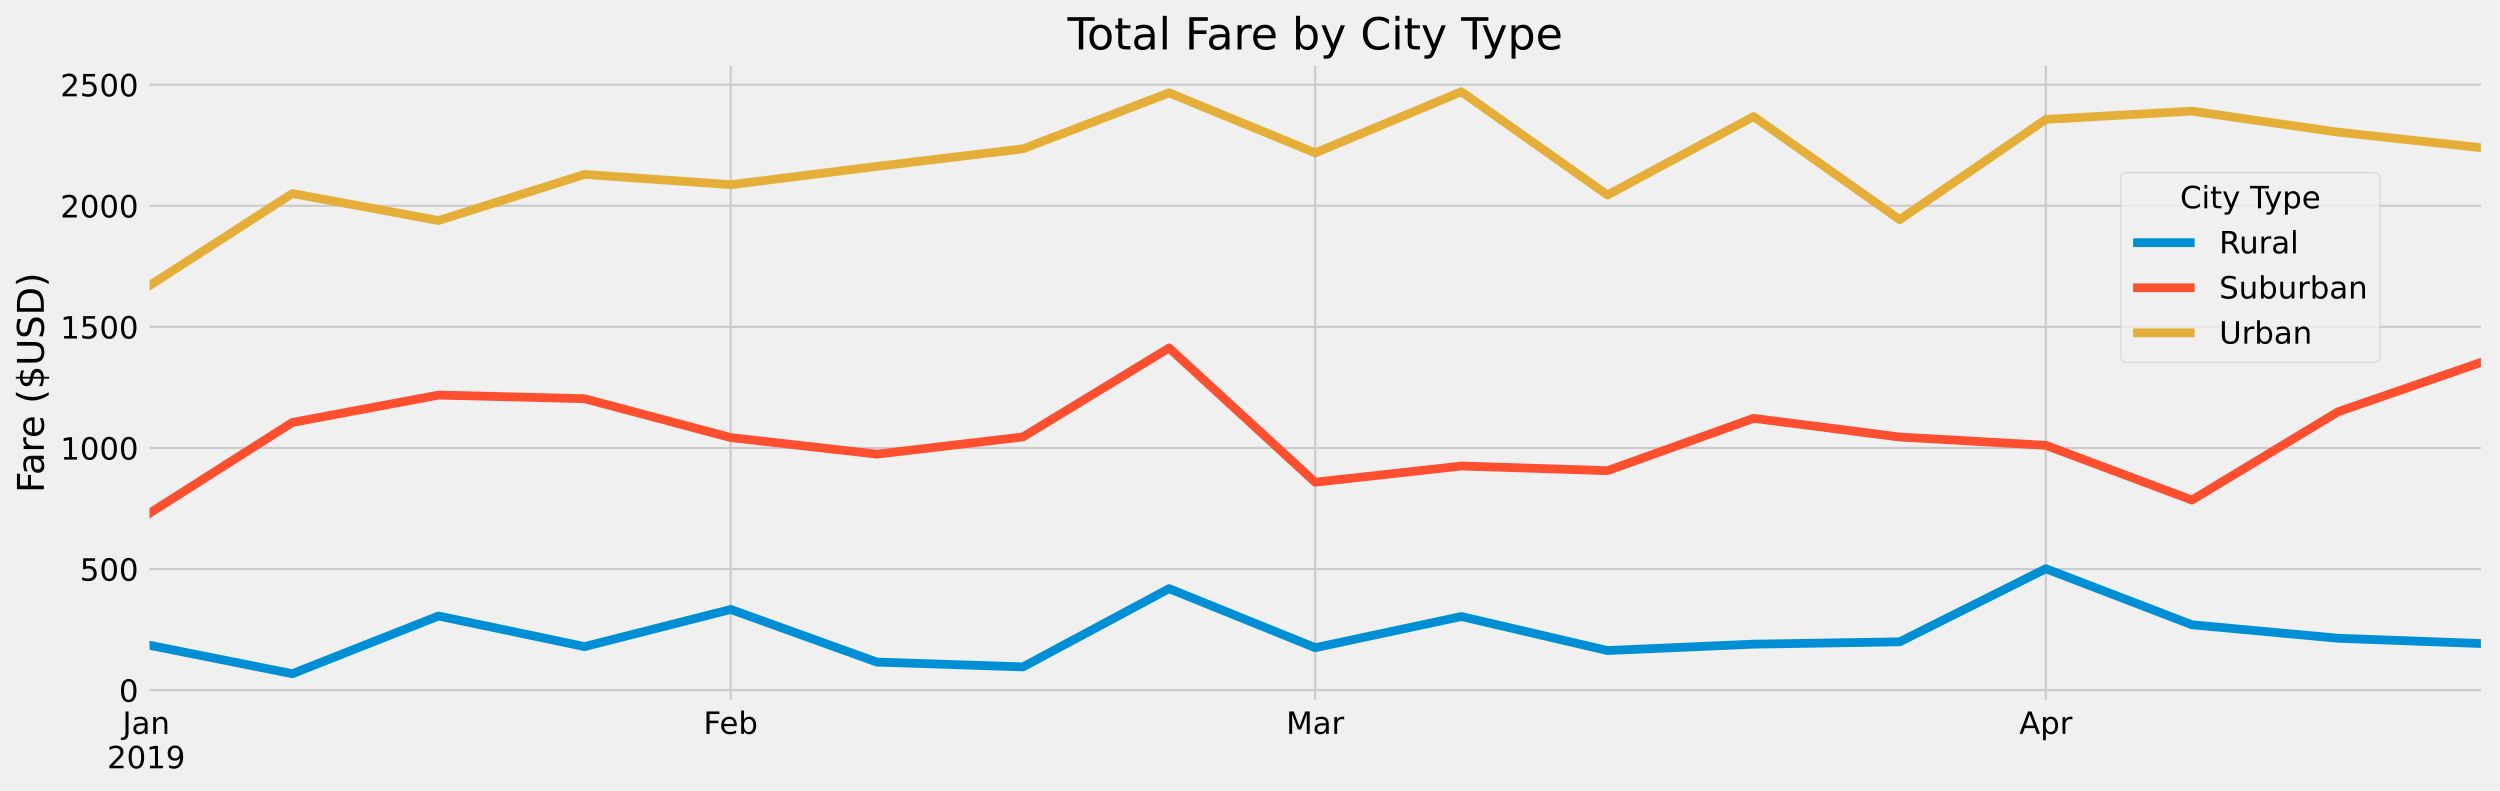
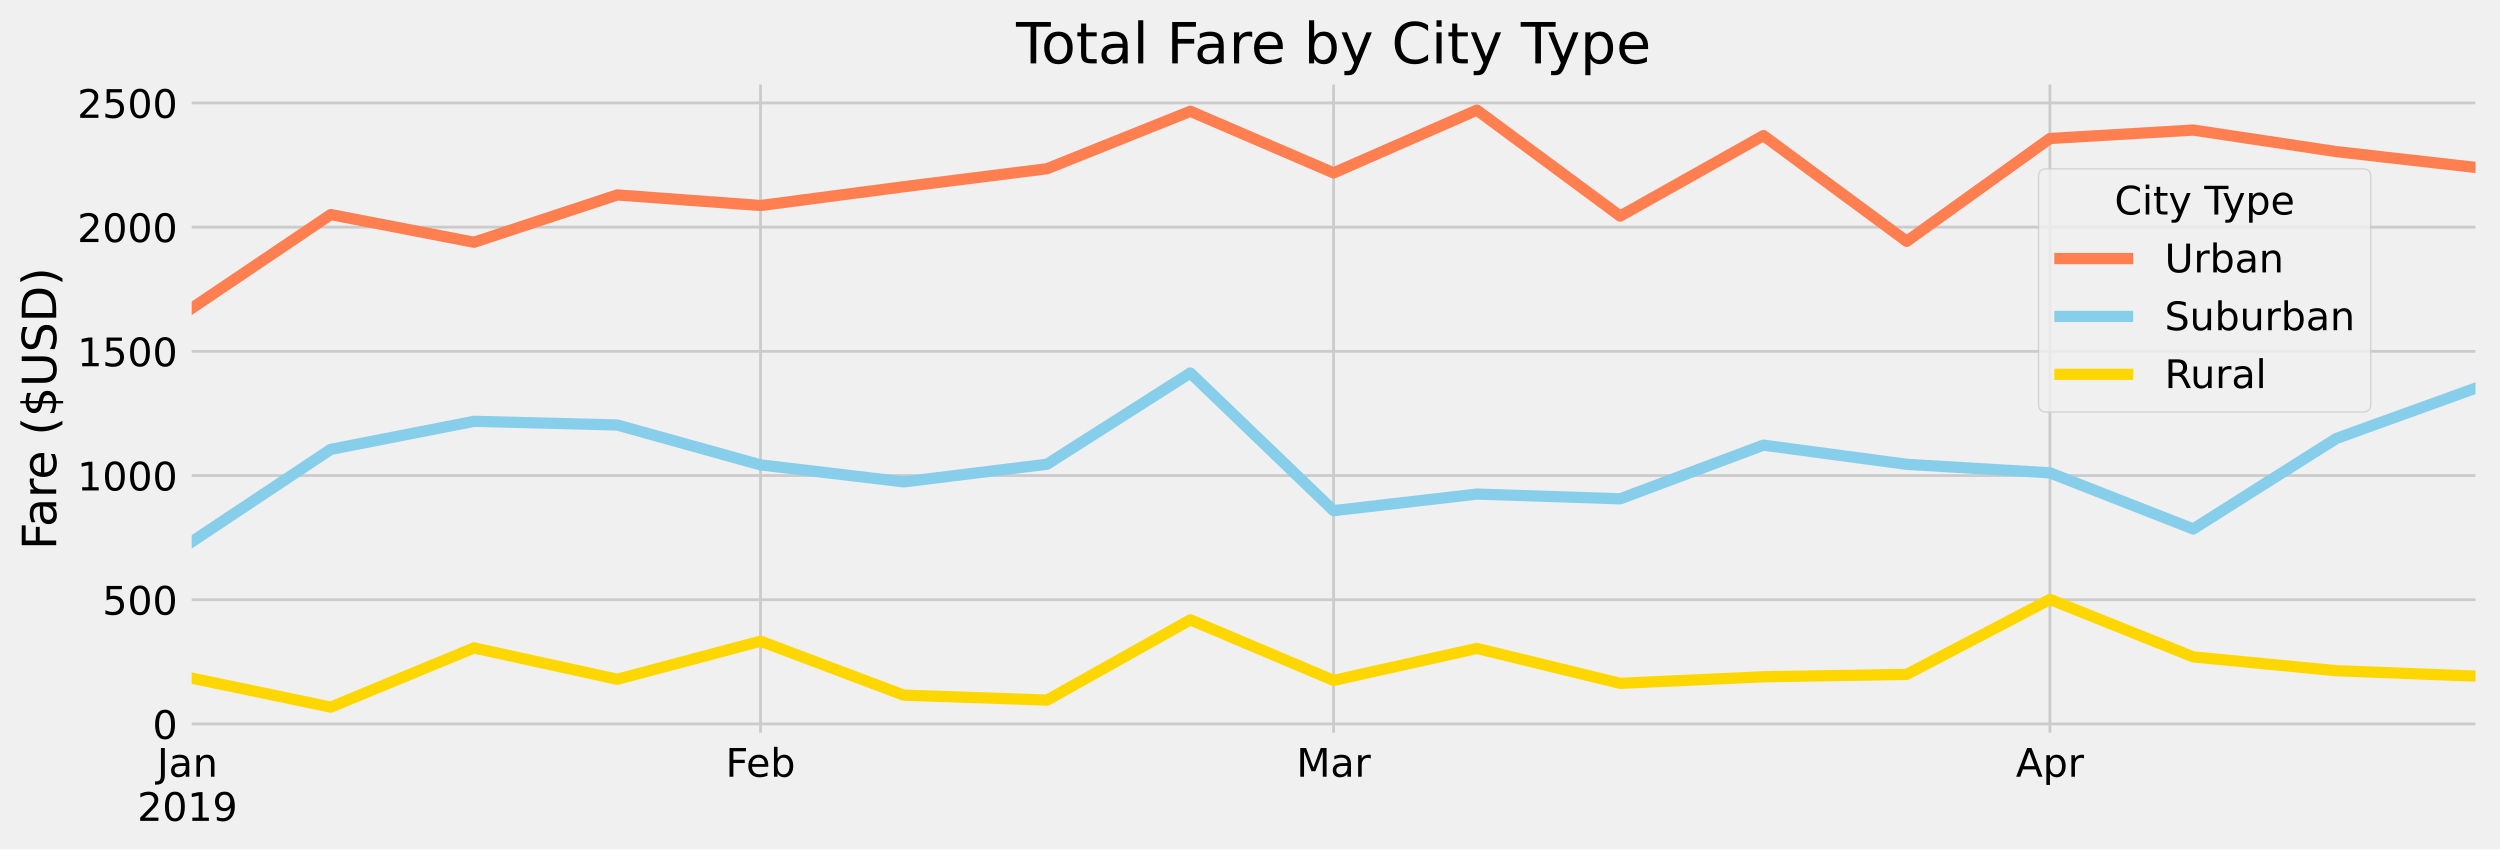
- <svg xmlns="http://www.w3.org/2000/svg" xmlns:xlink="http://www.w3.org/1999/xlink" width="1138.669pt" height="360.045pt" viewBox="0 0 1138.669 360.045" version="1.1">
+ <svg xmlns="http://www.w3.org/2000/svg" xmlns:xlink="http://www.w3.org/1999/xlink" width="888.109pt" height="301.725pt" viewBox="0 0 888.109 301.725" version="1.1">
  <defs>
    <style type="text/css">*{stroke-linejoin: round; stroke-linecap: butt}</style>
  </defs>
  <g id="figure_1">
    <g id="patch_1">
-       <path d="M 0 360.045  L 1138.669 360.045  L 1138.669 0  L 0 0  z " style="fill: #f0f0f0" />
+       <path d="M 0 301.725  L 888.109 301.725  L 888.109 0  L 0 0  z " style="fill: #f0f0f0" />
    </g>
    <g id="axes_1">
      <g id="patch_2">
-         <path d="M 66.589 320.118  L 1131.469 320.118  L 1131.469 28.518  L 66.589 28.518  z " style="fill: #f0f0f0" />
+         <path d="M 66.589 261.798  L 880.909 261.798  L 880.909 28.518  L 66.589 28.518  z " style="fill: #f0f0f0" />
      </g>
      <g id="matplotlib.axis_1">
        <g id="xtick_1">
          <g id="line2d_1">
-             <path d="M 66.589 320.118  L 66.589 28.518  " clip-path="url(#pc5aca41397)" style="fill: none; stroke: #cbcbcb" />
+             <path d="M 66.589 261.798  L 66.589 28.518  " clip-path="url(#p57488387af)" style="fill: none; stroke: #cbcbcb" />
          </g>
          <g id="line2d_2" />
          <g id="text_1">
-             <g transform="translate(55.79831 334.2563)scale(0.14 -0.14)">
+             <g transform="translate(55.79831 275.9363)scale(0.14 -0.14)">
              <defs>
                <path id="DejaVuSans-4a" d="M 628 4666  L 1259 4666  L 1259 325  Q 1259 -519 939 -900  Q 619 -1281 -91 -1281  L -331 -1281  L -331 -750  L -134 -750  Q 284 -750 456 -515  Q 628 -281 628 325  L 628 4666  z " transform="scale(0.015625)" />
                <path id="DejaVuSans-61" d="M 2194 1759  Q 1497 1759 1228 1600  Q 959 1441 959 1056  Q 959 750 1161 570  Q 1363 391 1709 391  Q 2188 391 2477 730  Q 2766 1069 2766 1631  L 2766 1759  L 2194 1759  z M 3341 1997  L 3341 0  L 2766 0  L 2766 531  Q 2569 213 2275 61  Q 1981 -91 1556 -91  Q 1019 -91 701 211  Q 384 513 384 1019  Q 384 1609 779 1909  Q 1175 2209 1959 2209  L 2766 2209  L 2766 2266  Q 2766 2663 2505 2880  Q 2244 3097 1772 3097  Q 1472 3097 1187 3025  Q 903 2953 641 2809  L 641 3341  Q 956 3463 1253 3523  Q 1550 3584 1831 3584  Q 2591 3584 2966 3190  Q 3341 2797 3341 1997  z " transform="scale(0.015625)" />
                <path id="DejaVuSans-6e" d="M 3513 2113  L 3513 0  L 2938 0  L 2938 2094  Q 2938 2591 2744 2837  Q 2550 3084 2163 3084  Q 1697 3084 1428 2787  Q 1159 2491 1159 1978  L 1159 0  L 581 0  L 581 3500  L 1159 3500  L 1159 2956  Q 1366 3272 1645 3428  Q 1925 3584 2291 3584  Q 2894 3584 3203 3211  Q 3513 2838 3513 2113  z " transform="scale(0.015625)" />
              </defs>
              <use xlink:href="#DejaVuSans-4a" />
              <use xlink:href="#DejaVuSans-61" x="29.492" />
              <use xlink:href="#DejaVuSans-6e" x="90.771" />
            </g>
-             <g transform="translate(48.77425 349.9332)scale(0.14 -0.14)">
+             <g transform="translate(48.77425 291.6132)scale(0.14 -0.14)">
              <defs>
                <path id="DejaVuSans-32" d="M 1228 531  L 3431 531  L 3431 0  L 469 0  L 469 531  Q 828 903 1448 1529  Q 2069 2156 2228 2338  Q 2531 2678 2651 2914  Q 2772 3150 2772 3378  Q 2772 3750 2511 3984  Q 2250 4219 1831 4219  Q 1534 4219 1204 4116  Q 875 4013 500 3803  L 500 4441  Q 881 4594 1212 4672  Q 1544 4750 1819 4750  Q 2544 4750 2975 4387  Q 3406 4025 3406 3419  Q 3406 3131 3298 2873  Q 3191 2616 2906 2266  Q 2828 2175 2409 1742  Q 1991 1309 1228 531  z " transform="scale(0.015625)" />
                <path id="DejaVuSans-30" d="M 2034 4250  Q 1547 4250 1301 3770  Q 1056 3291 1056 2328  Q 1056 1369 1301 889  Q 1547 409 2034 409  Q 2525 409 2770 889  Q 3016 1369 3016 2328  Q 3016 3291 2770 3770  Q 2525 4250 2034 4250  z M 2034 4750  Q 2819 4750 3233 4129  Q 3647 3509 3647 2328  Q 3647 1150 3233 529  Q 2819 -91 2034 -91  Q 1250 -91 836 529  Q 422 1150 422 2328  Q 422 3509 836 4129  Q 1250 4750 2034 4750  z " transform="scale(0.015625)" />
                <path id="DejaVuSans-31" d="M 794 531  L 1825 531  L 1825 4091  L 703 3866  L 703 4441  L 1819 4666  L 2450 4666  L 2450 531  L 3481 531  L 3481 0  L 794 0  L 794 531  z " transform="scale(0.015625)" />
                <path id="DejaVuSans-39" d="M 703 97  L 703 672  Q 941 559 1184 500  Q 1428 441 1663 441  Q 2288 441 2617 861  Q 2947 1281 2994 2138  Q 2813 1869 2534 1725  Q 2256 1581 1919 1581  Q 1219 1581 811 2004  Q 403 2428 403 3163  Q 403 3881 828 4315  Q 1253 4750 1959 4750  Q 2769 4750 3195 4129  Q 3622 3509 3622 2328  Q 3622 1225 3098 567  Q 2575 -91 1691 -91  Q 1453 -91 1209 -44  Q 966 3 703 97  z M 1959 2075  Q 2384 2075 2632 2365  Q 2881 2656 2881 3163  Q 2881 3666 2632 3958  Q 2384 4250 1959 4250  Q 1534 4250 1286 3958  Q 1038 3666 1038 3163  Q 1038 2656 1286 2365  Q 1534 2075 1959 2075  z " transform="scale(0.015625)" />
              </defs>
              <use xlink:href="#DejaVuSans-32" />
              <use xlink:href="#DejaVuSans-30" x="63.623" />
              <use xlink:href="#DejaVuSans-31" x="127.246" />
              <use xlink:href="#DejaVuSans-39" x="190.869" />
            </g>
          </g>
        </g>
        <g id="xtick_2">
          <g id="line2d_3">
-             <path d="M 332.809 320.118  L 332.809 28.518  " clip-path="url(#pc5aca41397)" style="fill: none; stroke: #cbcbcb" />
+             <path d="M 270.169 261.798  L 270.169 28.518  " clip-path="url(#p57488387af)" style="fill: none; stroke: #cbcbcb" />
          </g>
          <g id="line2d_4" />
          <g id="text_2">
-             <g transform="translate(320.4171 334.2563)scale(0.14 -0.14)">
+             <g transform="translate(257.7771 275.9363)scale(0.14 -0.14)">
              <defs>
                <path id="DejaVuSans-46" d="M 628 4666  L 3309 4666  L 3309 4134  L 1259 4134  L 1259 2759  L 3109 2759  L 3109 2228  L 1259 2228  L 1259 0  L 628 0  L 628 4666  z " transform="scale(0.015625)" />
                <path id="DejaVuSans-65" d="M 3597 1894  L 3597 1613  L 953 1613  Q 991 1019 1311 708  Q 1631 397 2203 397  Q 2534 397 2845 478  Q 3156 559 3463 722  L 3463 178  Q 3153 47 2828 -22  Q 2503 -91 2169 -91  Q 1331 -91 842 396  Q 353 884 353 1716  Q 353 2575 817 3079  Q 1281 3584 2069 3584  Q 2775 3584 3186 3129  Q 3597 2675 3597 1894  z M 3022 2063  Q 3016 2534 2758 2815  Q 2500 3097 2075 3097  Q 1594 3097 1305 2825  Q 1016 2553 972 2059  L 3022 2063  z " transform="scale(0.015625)" />
                <path id="DejaVuSans-62" d="M 3116 1747  Q 3116 2381 2855 2742  Q 2594 3103 2138 3103  Q 1681 3103 1420 2742  Q 1159 2381 1159 1747  Q 1159 1113 1420 752  Q 1681 391 2138 391  Q 2594 391 2855 752  Q 3116 1113 3116 1747  z M 1159 2969  Q 1341 3281 1617 3432  Q 1894 3584 2278 3584  Q 2916 3584 3314 3078  Q 3713 2572 3713 1747  Q 3713 922 3314 415  Q 2916 -91 2278 -91  Q 1894 -91 1617 61  Q 1341 213 1159 525  L 1159 0  L 581 0  L 581 4863  L 1159 4863  L 1159 2969  z " transform="scale(0.015625)" />
              </defs>
              <use xlink:href="#DejaVuSans-46" />
              <use xlink:href="#DejaVuSans-65" x="52.02" />
              <use xlink:href="#DejaVuSans-62" x="113.543" />
            </g>
          </g>
        </g>
        <g id="xtick_3">
          <g id="line2d_5">
-             <path d="M 599.029 320.118  L 599.029 28.518  " clip-path="url(#pc5aca41397)" style="fill: none; stroke: #cbcbcb" />
+             <path d="M 473.749 261.798  L 473.749 28.518  " clip-path="url(#p57488387af)" style="fill: none; stroke: #cbcbcb" />
          </g>
          <g id="line2d_6" />
          <g id="text_3">
-             <g transform="translate(585.8222 334.2563)scale(0.14 -0.14)">
+             <g transform="translate(460.5422 275.9363)scale(0.14 -0.14)">
              <defs>
                <path id="DejaVuSans-4d" d="M 628 4666  L 1569 4666  L 2759 1491  L 3956 4666  L 4897 4666  L 4897 0  L 4281 0  L 4281 4097  L 3078 897  L 2444 897  L 1241 4097  L 1241 0  L 628 0  L 628 4666  z " transform="scale(0.015625)" />
                <path id="DejaVuSans-72" d="M 2631 2963  Q 2534 3019 2420 3045  Q 2306 3072 2169 3072  Q 1681 3072 1420 2755  Q 1159 2438 1159 1844  L 1159 0  L 581 0  L 581 3500  L 1159 3500  L 1159 2956  Q 1341 3275 1631 3429  Q 1922 3584 2338 3584  Q 2397 3584 2469 3576  Q 2541 3569 2628 3553  L 2631 2963  z " transform="scale(0.015625)" />
              </defs>
              <use xlink:href="#DejaVuSans-4d" />
              <use xlink:href="#DejaVuSans-61" x="86.279" />
              <use xlink:href="#DejaVuSans-72" x="147.559" />
            </g>
          </g>
        </g>
        <g id="xtick_4">
          <g id="line2d_7">
-             <path d="M 931.804 320.118  L 931.804 28.518  " clip-path="url(#pc5aca41397)" style="fill: none; stroke: #cbcbcb" />
+             <path d="M 728.224 261.798  L 728.224 28.518  " clip-path="url(#p57488387af)" style="fill: none; stroke: #cbcbcb" />
          </g>
          <g id="line2d_8" />
          <g id="text_4">
-             <g transform="translate(919.6943 334.2563)scale(0.14 -0.14)">
+             <g transform="translate(716.1142 275.9363)scale(0.14 -0.14)">
              <defs>
                <path id="DejaVuSans-41" d="M 2188 4044  L 1331 1722  L 3047 1722  L 2188 4044  z M 1831 4666  L 2547 4666  L 4325 0  L 3669 0  L 3244 1197  L 1141 1197  L 716 0  L 50 0  L 1831 4666  z " transform="scale(0.015625)" />
                <path id="DejaVuSans-70" d="M 1159 525  L 1159 -1331  L 581 -1331  L 581 3500  L 1159 3500  L 1159 2969  Q 1341 3281 1617 3432  Q 1894 3584 2278 3584  Q 2916 3584 3314 3078  Q 3713 2572 3713 1747  Q 3713 922 3314 415  Q 2916 -91 2278 -91  Q 1894 -91 1617 61  Q 1341 213 1159 525  z M 3116 1747  Q 3116 2381 2855 2742  Q 2594 3103 2138 3103  Q 1681 3103 1420 2742  Q 1159 2381 1159 1747  Q 1159 1113 1420 752  Q 1681 391 2138 391  Q 2594 391 2855 752  Q 3116 1113 3116 1747  z " transform="scale(0.015625)" />
              </defs>
              <use xlink:href="#DejaVuSans-41" />
              <use xlink:href="#DejaVuSans-70" x="68.408" />
              <use xlink:href="#DejaVuSans-72" x="131.885" />
            </g>
          </g>
        </g>
        <g id="xtick_5">
          <g id="line2d_9">
-             <path d="M 1131.469 320.118  L 1131.469 28.518  " clip-path="url(#pc5aca41397)" style="fill: none; stroke: #cbcbcb" />
+             <path d="M 880.909 261.798  L 880.909 28.518  " clip-path="url(#p57488387af)" style="fill: none; stroke: #cbcbcb" />
          </g>
          <g id="line2d_10" />
        </g>
        <g id="xtick_6">
          <g id="line2d_11" />
        </g>
        <g id="xtick_7">
          <g id="line2d_12" />
        </g>
        <g id="xtick_8">
          <g id="line2d_13" />
        </g>
        <g id="xtick_9">
          <g id="line2d_14" />
        </g>
        <g id="xtick_10">
          <g id="line2d_15" />
        </g>
        <g id="xtick_11">
          <g id="line2d_16" />
        </g>
        <g id="xtick_12">
          <g id="line2d_17" />
        </g>
        <g id="xtick_13">
          <g id="line2d_18" />
        </g>
        <g id="xtick_14">
          <g id="line2d_19" />
        </g>
        <g id="xtick_15">
          <g id="line2d_20" />
        </g>
        <g id="xtick_16">
          <g id="line2d_21" />
        </g>
        <g id="xtick_17">
          <g id="line2d_22" />
        </g>
      </g>
      <g id="matplotlib.axis_2">
        <g id="ytick_1">
          <g id="line2d_23">
-             <path d="M 66.589 314.326  L 1131.469 314.326  " clip-path="url(#pc5aca41397)" style="fill: none; stroke: #cbcbcb" />
+             <path d="M 66.589 257.164  L 880.909 257.164  " clip-path="url(#p57488387af)" style="fill: none; stroke: #cbcbcb" />
          </g>
          <g id="line2d_24" />
          <g id="text_5">
-             <g transform="translate(54.18175 319.6449)scale(0.14 -0.14)">
+             <g transform="translate(54.18175 262.4834)scale(0.14 -0.14)">
              <use xlink:href="#DejaVuSans-30" />
            </g>
          </g>
        </g>
        <g id="ytick_2">
          <g id="line2d_25">
-             <path d="M 66.589 259.174  L 1131.469 259.174  " clip-path="url(#pc5aca41397)" style="fill: none; stroke: #cbcbcb" />
+             <path d="M 66.589 213.043  L 880.909 213.043  " clip-path="url(#p57488387af)" style="fill: none; stroke: #cbcbcb" />
          </g>
          <g id="line2d_26" />
          <g id="text_6">
-             <g transform="translate(36.36675 264.493)scale(0.14 -0.14)">
+             <g transform="translate(36.36675 218.3618)scale(0.14 -0.14)">
              <defs>
                <path id="DejaVuSans-35" d="M 691 4666  L 3169 4666  L 3169 4134  L 1269 4134  L 1269 2991  Q 1406 3038 1543 3061  Q 1681 3084 1819 3084  Q 2600 3084 3056 2656  Q 3513 2228 3513 1497  Q 3513 744 3044 326  Q 2575 -91 1722 -91  Q 1428 -91 1123 -41  Q 819 9 494 109  L 494 744  Q 775 591 1075 516  Q 1375 441 1709 441  Q 2250 441 2565 725  Q 2881 1009 2881 1497  Q 2881 1984 2565 2268  Q 2250 2553 1709 2553  Q 1456 2553 1204 2497  Q 953 2441 691 2322  L 691 4666  z " transform="scale(0.015625)" />
              </defs>
              <use xlink:href="#DejaVuSans-35" />
              <use xlink:href="#DejaVuSans-30" x="63.623" />
              <use xlink:href="#DejaVuSans-30" x="127.246" />
            </g>
          </g>
        </g>
        <g id="ytick_3">
          <g id="line2d_27">
-             <path d="M 66.589 204.022  L 1131.469 204.022  " clip-path="url(#pc5aca41397)" style="fill: none; stroke: #cbcbcb" />
+             <path d="M 66.589 168.921  L 880.909 168.921  " clip-path="url(#p57488387af)" style="fill: none; stroke: #cbcbcb" />
          </g>
          <g id="line2d_28" />
          <g id="text_7">
-             <g transform="translate(27.45925 209.3411)scale(0.14 -0.14)">
+             <g transform="translate(27.45925 174.2403)scale(0.14 -0.14)">
              <use xlink:href="#DejaVuSans-31" />
              <use xlink:href="#DejaVuSans-30" x="63.623" />
              <use xlink:href="#DejaVuSans-30" x="127.246" />
              <use xlink:href="#DejaVuSans-30" x="190.869" />
            </g>
          </g>
        </g>
        <g id="ytick_4">
          <g id="line2d_29">
-             <path d="M 66.589 148.87  L 1131.469 148.87  " clip-path="url(#pc5aca41397)" style="fill: none; stroke: #cbcbcb" />
+             <path d="M 66.589 124.8  L 880.909 124.8  " clip-path="url(#p57488387af)" style="fill: none; stroke: #cbcbcb" />
          </g>
          <g id="line2d_30" />
          <g id="text_8">
-             <g transform="translate(27.45925 154.1892)scale(0.14 -0.14)">
+             <g transform="translate(27.45925 130.1188)scale(0.14 -0.14)">
              <use xlink:href="#DejaVuSans-31" />
              <use xlink:href="#DejaVuSans-35" x="63.623" />
              <use xlink:href="#DejaVuSans-30" x="127.246" />
              <use xlink:href="#DejaVuSans-30" x="190.869" />
            </g>
          </g>
        </g>
        <g id="ytick_5">
          <g id="line2d_31">
-             <path d="M 66.589 93.718  L 1131.469 93.718  " clip-path="url(#pc5aca41397)" style="fill: none; stroke: #cbcbcb" />
+             <path d="M 66.589 80.678  L 880.909 80.678  " clip-path="url(#p57488387af)" style="fill: none; stroke: #cbcbcb" />
          </g>
          <g id="line2d_32" />
          <g id="text_9">
-             <g transform="translate(27.45925 99.03727)scale(0.14 -0.14)">
+             <g transform="translate(27.45925 85.99729)scale(0.14 -0.14)">
              <use xlink:href="#DejaVuSans-32" />
              <use xlink:href="#DejaVuSans-30" x="63.623" />
              <use xlink:href="#DejaVuSans-30" x="127.246" />
              <use xlink:href="#DejaVuSans-30" x="190.869" />
            </g>
          </g>
        </g>
        <g id="ytick_6">
          <g id="line2d_33">
-             <path d="M 66.589 38.566  L 1131.469 38.566  " clip-path="url(#pc5aca41397)" style="fill: none; stroke: #cbcbcb" />
+             <path d="M 66.589 36.557  L 880.909 36.557  " clip-path="url(#p57488387af)" style="fill: none; stroke: #cbcbcb" />
          </g>
          <g id="line2d_34" />
          <g id="text_10">
-             <g transform="translate(27.45925 43.88537)scale(0.14 -0.14)">
+             <g transform="translate(27.45925 41.87577)scale(0.14 -0.14)">
              <use xlink:href="#DejaVuSans-32" />
              <use xlink:href="#DejaVuSans-35" x="63.623" />
              <use xlink:href="#DejaVuSans-30" x="127.246" />
              <use xlink:href="#DejaVuSans-30" x="190.869" />
            </g>
          </g>
        </g>
        <g id="text_11">
-           <g transform="translate(19.96538 224.4809)rotate(-90)scale(0.168 -0.168)">
+           <g transform="translate(19.96538 195.3209)rotate(-90)scale(0.168 -0.168)">
            <defs>
              <path id="DejaVuSans-20" transform="scale(0.015625)" />
              <path id="DejaVuSans-28" d="M 1984 4856  Q 1566 4138 1362 3434  Q 1159 2731 1159 2009  Q 1159 1288 1364 580  Q 1569 -128 1984 -844  L 1484 -844  Q 1016 -109 783 600  Q 550 1309 550 2009  Q 550 2706 781 3412  Q 1013 4119 1484 4856  L 1984 4856  z " transform="scale(0.015625)" />
              <path id="DejaVuSans-24" d="M 2163 -941  L 1850 -941  L 1847 0  Q 1519 6 1191 76  Q 863 147 531 288  L 531 850  Q 850 650 1176 548  Q 1503 447 1850 444  L 1850 1869  Q 1159 1981 845 2250  Q 531 2519 531 2988  Q 531 3497 872 3790  Q 1213 4084 1850 4128  L 1850 4863  L 2163 4863  L 2163 4138  Q 2453 4125 2725 4076  Q 2997 4028 3256 3944  L 3256 3397  Q 2997 3528 2723 3600  Q 2450 3672 2163 3684  L 2163 2350  Q 2872 2241 3206 1959  Q 3541 1678 3541 1191  Q 3541 663 3186 358  Q 2831 53 2163 6  L 2163 -941  z M 1850 2406  L 1850 3688  Q 1488 3647 1297 3481  Q 1106 3316 1106 3041  Q 1106 2772 1282 2622  Q 1459 2472 1850 2406  z M 2163 1806  L 2163 453  Q 2559 506 2761 678  Q 2963 850 2963 1131  Q 2963 1406 2770 1568  Q 2578 1731 2163 1806  z " transform="scale(0.015625)" />
              <path id="DejaVuSans-55" d="M 556 4666  L 1191 4666  L 1191 1831  Q 1191 1081 1462 751  Q 1734 422 2344 422  Q 2950 422 3222 751  Q 3494 1081 3494 1831  L 3494 4666  L 4128 4666  L 4128 1753  Q 4128 841 3676 375  Q 3225 -91 2344 -91  Q 1459 -91 1007 375  Q 556 841 556 1753  L 556 4666  z " transform="scale(0.015625)" />
              <path id="DejaVuSans-53" d="M 3425 4513  L 3425 3897  Q 3066 4069 2747 4153  Q 2428 4238 2131 4238  Q 1616 4238 1336 4038  Q 1056 3838 1056 3469  Q 1056 3159 1242 3001  Q 1428 2844 1947 2747  L 2328 2669  Q 3034 2534 3370 2195  Q 3706 1856 3706 1288  Q 3706 609 3251 259  Q 2797 -91 1919 -91  Q 1588 -91 1214 -16  Q 841 59 441 206  L 441 856  Q 825 641 1194 531  Q 1563 422 1919 422  Q 2459 422 2753 634  Q 3047 847 3047 1241  Q 3047 1584 2836 1778  Q 2625 1972 2144 2069  L 1759 2144  Q 1053 2284 737 2584  Q 422 2884 422 3419  Q 422 4038 858 4394  Q 1294 4750 2059 4750  Q 2388 4750 2728 4690  Q 3069 4631 3425 4513  z " transform="scale(0.015625)" />
              <path id="DejaVuSans-44" d="M 1259 4147  L 1259 519  L 2022 519  Q 2988 519 3436 956  Q 3884 1394 3884 2338  Q 3884 3275 3436 3711  Q 2988 4147 2022 4147  L 1259 4147  z M 628 4666  L 1925 4666  Q 3281 4666 3915 4102  Q 4550 3538 4550 2338  Q 4550 1131 3912 565  Q 3275 0 1925 0  L 628 0  L 628 4666  z " transform="scale(0.015625)" />
              <path id="DejaVuSans-29" d="M 513 4856  L 1013 4856  Q 1481 4119 1714 3412  Q 1947 2706 1947 2009  Q 1947 1309 1714 600  Q 1481 -109 1013 -844  L 513 -844  Q 928 -128 1133 580  Q 1338 1288 1338 2009  Q 1338 2731 1133 3434  Q 928 4138 513 4856  z " transform="scale(0.015625)" />
            </defs>
            <use xlink:href="#DejaVuSans-46" />
            <use xlink:href="#DejaVuSans-61" x="48.395" />
            <use xlink:href="#DejaVuSans-72" x="109.674" />
            <use xlink:href="#DejaVuSans-65" x="148.537" />
            <use xlink:href="#DejaVuSans-20" x="210.061" />
            <use xlink:href="#DejaVuSans-28" x="241.848" />
            <use xlink:href="#DejaVuSans-24" x="280.861" />
            <use xlink:href="#DejaVuSans-55" x="344.484" />
            <use xlink:href="#DejaVuSans-53" x="417.678" />
            <use xlink:href="#DejaVuSans-44" x="481.154" />
            <use xlink:href="#DejaVuSans-29" x="558.156" />
          </g>
        </g>
      </g>
      <g id="line2d_35">
-         <path d="M 66.589 293.598  L 133.144 306.864  L 199.699 280.573  L 266.254 294.505  L 332.809 277.586  L 399.364 301.553  L 465.919 303.757  L 532.474 268.102  L 599.029 295.007  L 665.584 280.8  L 732.139 296.303  L 798.694 293.395  L 865.249 292.329  L 931.804 259.037  L 998.359 284.567  L 1064.914 290.706  L 1131.469 293.164  " clip-path="url(#pc5aca41397)" style="fill: none; stroke: #008fd5; stroke-width: 4" />
+         <path d="M 66.589 110.533  L 117.484 76.228  L 168.379 86.059  L 219.274 69.25  L 270.169 73.007  L 321.064 66.327  L 371.959 59.935  L 422.854 39.532  L 473.749 61.424  L 524.644 39.122  L 575.539 76.759  L 626.434 48.172  L 677.329 85.729  L 728.224 49.202  L 779.119 46.2  L 830.014 53.87  L 880.909 59.651  " clip-path="url(#p57488387af)" style="fill: none; stroke: #ff7f50; stroke-width: 4" />
      </g>
      <g id="line2d_36">
-         <path d="M 66.589 234.731  L 133.144 192.426  L 199.699 179.954  L 266.254 181.6  L 332.809 199.302  L 399.364 206.853  L 465.919 199.003  L 532.474 158.495  L 599.029 219.635  L 665.584 212.265  L 732.139 214.369  L 798.694 190.543  L 865.249 199.052  L 931.804 202.839  L 998.359 227.757  L 1064.914 187.557  L 1131.469 164.561  " clip-path="url(#pc5aca41397)" style="fill: none; stroke: #fc4f30; stroke-width: 4" />
+         <path d="M 66.589 193.488  L 117.484 159.644  L 168.379 149.667  L 219.274 150.983  L 270.169 165.145  L 321.064 171.186  L 371.959 164.906  L 422.854 132.5  L 473.749 181.411  L 524.644 175.516  L 575.539 177.199  L 626.434 158.138  L 677.329 164.945  L 728.224 167.975  L 779.119 187.91  L 830.014 155.749  L 880.909 137.352  " clip-path="url(#p57488387af)" style="fill: none; stroke: #87ceeb; stroke-width: 4" />
      </g>
      <g id="line2d_37">
-         <path d="M 66.589 131.036  L 133.144 88.156  L 199.699 100.445  L 266.254 79.433  L 332.809 84.129  L 399.364 75.779  L 465.919 67.789  L 532.474 42.285  L 599.029 69.65  L 665.584 41.773  L 732.139 88.819  L 798.694 53.086  L 865.249 100.031  L 931.804 54.373  L 998.359 50.62  L 1064.914 60.208  L 1131.469 67.434  " clip-path="url(#pc5aca41397)" style="fill: none; stroke: #e5ae38; stroke-width: 4" />
+         <path d="M 66.589 240.582  L 117.484 251.195  L 168.379 230.162  L 219.274 241.308  L 270.169 227.772  L 321.064 246.946  L 371.959 248.709  L 422.854 220.185  L 473.749 241.71  L 524.644 230.344  L 575.539 242.746  L 626.434 240.419  L 677.329 239.567  L 728.224 212.934  L 779.119 233.357  L 830.014 238.268  L 880.909 240.235  " clip-path="url(#p57488387af)" style="fill: none; stroke: #ffd700; stroke-width: 4" />
      </g>
      <g id="patch_3">
-         <path d="M 66.589 320.118  L 66.589 28.518  " style="fill: none; stroke: #f0f0f0; stroke-width: 3; stroke-linejoin: miter; stroke-linecap: square" />
+         <path d="M 66.589 261.798  L 66.589 28.518  " style="fill: none; stroke: #f0f0f0; stroke-width: 3; stroke-linejoin: miter; stroke-linecap: square" />
      </g>
      <g id="patch_4">
-         <path d="M 1131.469 320.118  L 1131.469 28.518  " style="fill: none; stroke: #f0f0f0; stroke-width: 3; stroke-linejoin: miter; stroke-linecap: square" />
+         <path d="M 880.909 261.798  L 880.909 28.518  " style="fill: none; stroke: #f0f0f0; stroke-width: 3; stroke-linejoin: miter; stroke-linecap: square" />
      </g>
      <g id="patch_5">
-         <path d="M 66.589 320.118  L 1131.469 320.118  " style="fill: none; stroke: #f0f0f0; stroke-width: 3; stroke-linejoin: miter; stroke-linecap: square" />
+         <path d="M 66.589 261.798  L 880.909 261.798  " style="fill: none; stroke: #f0f0f0; stroke-width: 3; stroke-linejoin: miter; stroke-linecap: square" />
      </g>
      <g id="patch_6">
-         <path d="M 66.589 28.518  L 1131.469 28.518  " style="fill: none; stroke: #f0f0f0; stroke-width: 3; stroke-linejoin: miter; stroke-linecap: square" />
+         <path d="M 66.589 28.518  L 880.909 28.518  " style="fill: none; stroke: #f0f0f0; stroke-width: 3; stroke-linejoin: miter; stroke-linecap: square" />
      </g>
      <g id="text_12">
-         <g transform="translate(486.2293 22.51845)scale(0.2016 -0.2016)">
+         <g transform="translate(360.9493 22.51845)scale(0.2016 -0.2016)">
          <defs>
            <path id="DejaVuSans-54" d="M -19 4666  L 3928 4666  L 3928 4134  L 2272 4134  L 2272 0  L 1638 0  L 1638 4134  L -19 4134  L -19 4666  z " transform="scale(0.015625)" />
            <path id="DejaVuSans-6f" d="M 1959 3097  Q 1497 3097 1228 2736  Q 959 2375 959 1747  Q 959 1119 1226 758  Q 1494 397 1959 397  Q 2419 397 2687 759  Q 2956 1122 2956 1747  Q 2956 2369 2687 2733  Q 2419 3097 1959 3097  z M 1959 3584  Q 2709 3584 3137 3096  Q 3566 2609 3566 1747  Q 3566 888 3137 398  Q 2709 -91 1959 -91  Q 1206 -91 779 398  Q 353 888 353 1747  Q 353 2609 779 3096  Q 1206 3584 1959 3584  z " transform="scale(0.015625)" />
            <path id="DejaVuSans-74" d="M 1172 4494  L 1172 3500  L 2356 3500  L 2356 3053  L 1172 3053  L 1172 1153  Q 1172 725 1289 603  Q 1406 481 1766 481  L 2356 481  L 2356 0  L 1766 0  Q 1100 0 847 248  Q 594 497 594 1153  L 594 3053  L 172 3053  L 172 3500  L 594 3500  L 594 4494  L 1172 4494  z " transform="scale(0.015625)" />
            <path id="DejaVuSans-6c" d="M 603 4863  L 1178 4863  L 1178 0  L 603 0  L 603 4863  z " transform="scale(0.015625)" />
            <path id="DejaVuSans-79" d="M 2059 -325  Q 1816 -950 1584 -1140  Q 1353 -1331 966 -1331  L 506 -1331  L 506 -850  L 844 -850  Q 1081 -850 1212 -737  Q 1344 -625 1503 -206  L 1606 56  L 191 3500  L 800 3500  L 1894 763  L 2988 3500  L 3597 3500  L 2059 -325  z " transform="scale(0.015625)" />
            <path id="DejaVuSans-43" d="M 4122 4306  L 4122 3641  Q 3803 3938 3442 4084  Q 3081 4231 2675 4231  Q 1875 4231 1450 3742  Q 1025 3253 1025 2328  Q 1025 1406 1450 917  Q 1875 428 2675 428  Q 3081 428 3442 575  Q 3803 722 4122 1019  L 4122 359  Q 3791 134 3420 21  Q 3050 -91 2638 -91  Q 1578 -91 968 557  Q 359 1206 359 2328  Q 359 3453 968 4101  Q 1578 4750 2638 4750  Q 3056 4750 3426 4639  Q 3797 4528 4122 4306  z " transform="scale(0.015625)" />
            <path id="DejaVuSans-69" d="M 603 3500  L 1178 3500  L 1178 0  L 603 0  L 603 3500  z M 603 4863  L 1178 4863  L 1178 4134  L 603 4134  L 603 4863  z " transform="scale(0.015625)" />
          </defs>
          <use xlink:href="#DejaVuSans-54" />
          <use xlink:href="#DejaVuSans-6f" x="44.084" />
          <use xlink:href="#DejaVuSans-74" x="105.266" />
          <use xlink:href="#DejaVuSans-61" x="144.475" />
          <use xlink:href="#DejaVuSans-6c" x="205.754" />
          <use xlink:href="#DejaVuSans-20" x="233.537" />
          <use xlink:href="#DejaVuSans-46" x="265.324" />
          <use xlink:href="#DejaVuSans-61" x="313.719" />
          <use xlink:href="#DejaVuSans-72" x="374.998" />
          <use xlink:href="#DejaVuSans-65" x="413.861" />
          <use xlink:href="#DejaVuSans-20" x="475.385" />
          <use xlink:href="#DejaVuSans-62" x="507.172" />
          <use xlink:href="#DejaVuSans-79" x="570.648" />
          <use xlink:href="#DejaVuSans-20" x="629.828" />
          <use xlink:href="#DejaVuSans-43" x="661.615" />
          <use xlink:href="#DejaVuSans-69" x="731.439" />
          <use xlink:href="#DejaVuSans-74" x="759.223" />
          <use xlink:href="#DejaVuSans-79" x="798.432" />
          <use xlink:href="#DejaVuSans-20" x="857.611" />
          <use xlink:href="#DejaVuSans-54" x="889.398" />
          <use xlink:href="#DejaVuSans-79" x="934.857" />
          <use xlink:href="#DejaVuSans-70" x="994.037" />
          <use xlink:href="#DejaVuSans-65" x="1057.514" />
        </g>
      </g>
      <g id="legend_1">
        <g id="patch_7">
-           <path d="M 968.773 165.029  L 1081.189 165.029  Q 1083.989 165.029 1083.989 162.229  L 1083.989 81.432  Q 1083.989 78.632 1081.189 78.632  L 968.773 78.632  Q 965.973 78.632 965.973 81.432  L 965.973 162.229  Q 965.973 165.029 968.773 165.029  z " style="fill: #f0f0f0; opacity: 0.8; stroke: #cccccc; stroke-width: 0.5; stroke-linejoin: miter" />
+           <path d="M 726.983 146.367  L 839.399 146.367  Q 842.199 146.367 842.199 143.567  L 842.199 62.769  Q 842.199 59.969 839.399 59.969  L 726.983 59.969  Q 724.183 59.969 724.183 62.769  L 724.183 143.567  Q 724.183 146.367 726.983 146.367  z " style="fill: #f0f0f0; opacity: 0.8; stroke: #cccccc; stroke-width: 0.5; stroke-linejoin: miter" />
        </g>
        <g id="text_13">
-           <g transform="translate(992.9606 94.86951)scale(0.14 -0.14)">
+           <g transform="translate(751.1702 76.20711)scale(0.14 -0.14)">
            <use xlink:href="#DejaVuSans-43" />
            <use xlink:href="#DejaVuSans-69" x="69.824" />
            <use xlink:href="#DejaVuSans-74" x="97.607" />
            <use xlink:href="#DejaVuSans-79" x="136.816" />
            <use xlink:href="#DejaVuSans-20" x="195.996" />
            <use xlink:href="#DejaVuSans-54" x="227.783" />
            <use xlink:href="#DejaVuSans-79" x="273.242" />
            <use xlink:href="#DejaVuSans-70" x="332.422" />
            <use xlink:href="#DejaVuSans-65" x="395.898" />
          </g>
        </g>
        <g id="line2d_38">
-           <path d="M 971.573 110.519  L 985.573 110.519  L 999.573 110.519  " style="fill: none; stroke: #008fd5; stroke-width: 4" />
+           <path d="M 729.783 91.856  L 743.783 91.856  L 757.783 91.856  " style="fill: none; stroke: #ff7f50; stroke-width: 4" />
        </g>
        <g id="text_14">
-           <g transform="translate(1010.773 115.4189)scale(0.14 -0.14)">
+           <g transform="translate(768.983 96.75649)scale(0.14 -0.14)">
+             <use xlink:href="#DejaVuSans-55" />
+             <use xlink:href="#DejaVuSans-72" x="73.193" />
+             <use xlink:href="#DejaVuSans-62" x="114.307" />
+             <use xlink:href="#DejaVuSans-61" x="177.783" />
+             <use xlink:href="#DejaVuSans-6e" x="239.062" />
+           </g>
+         </g>
+         <g id="line2d_39">
+           <path d="M 729.783 112.406  L 743.783 112.406  L 757.783 112.406  " style="fill: none; stroke: #87ceeb; stroke-width: 4" />
+         </g>
+         <g id="text_15">
+           <g transform="translate(768.983 117.3059)scale(0.14 -0.14)">
            <defs>
-               <path id="DejaVuSans-52" d="M 2841 2188  Q 3044 2119 3236 1894  Q 3428 1669 3622 1275  L 4263 0  L 3584 0  L 2988 1197  Q 2756 1666 2539 1819  Q 2322 1972 1947 1972  L 1259 1972  L 1259 0  L 628 0  L 628 4666  L 2053 4666  Q 2853 4666 3247 4331  Q 3641 3997 3641 3322  Q 3641 2881 3436 2590  Q 3231 2300 2841 2188  z M 1259 4147  L 1259 2491  L 2053 2491  Q 2509 2491 2742 2702  Q 2975 2913 2975 3322  Q 2975 3731 2742 3939  Q 2509 4147 2053 4147  L 1259 4147  z " transform="scale(0.015625)" />
              <path id="DejaVuSans-75" d="M 544 1381  L 544 3500  L 1119 3500  L 1119 1403  Q 1119 906 1312 657  Q 1506 409 1894 409  Q 2359 409 2629 706  Q 2900 1003 2900 1516  L 2900 3500  L 3475 3500  L 3475 0  L 2900 0  L 2900 538  Q 2691 219 2414 64  Q 2138 -91 1772 -91  Q 1169 -91 856 284  Q 544 659 544 1381  z M 1991 3584  L 1991 3584  z " transform="scale(0.015625)" />
            </defs>
-             <use xlink:href="#DejaVuSans-52" />
-             <use xlink:href="#DejaVuSans-75" x="64.982" />
-             <use xlink:href="#DejaVuSans-72" x="128.361" />
-             <use xlink:href="#DejaVuSans-61" x="169.475" />
-             <use xlink:href="#DejaVuSans-6c" x="230.754" />
-           </g>
-         </g>
-         <g id="line2d_39">
-           <path d="M 971.573 131.068  L 985.573 131.068  L 999.573 131.068  " style="fill: none; stroke: #fc4f30; stroke-width: 4" />
-         </g>
-         <g id="text_15">
-           <g transform="translate(1010.773 135.9683)scale(0.14 -0.14)">
            <use xlink:href="#DejaVuSans-53" />
            <use xlink:href="#DejaVuSans-75" x="63.477" />
            <use xlink:href="#DejaVuSans-62" x="126.855" />
            <use xlink:href="#DejaVuSans-75" x="190.332" />
            <use xlink:href="#DejaVuSans-72" x="253.711" />
            <use xlink:href="#DejaVuSans-62" x="294.824" />
            <use xlink:href="#DejaVuSans-61" x="358.301" />
            <use xlink:href="#DejaVuSans-6e" x="419.58" />
          </g>
        </g>
        <g id="line2d_40">
-           <path d="M 971.573 151.618  L 985.573 151.618  L 999.573 151.618  " style="fill: none; stroke: #e5ae38; stroke-width: 4" />
+           <path d="M 729.783 132.955  L 743.783 132.955  L 757.783 132.955  " style="fill: none; stroke: #ffd700; stroke-width: 4" />
        </g>
        <g id="text_16">
-           <g transform="translate(1010.773 156.5176)scale(0.14 -0.14)">
-             <use xlink:href="#DejaVuSans-55" />
-             <use xlink:href="#DejaVuSans-72" x="73.193" />
-             <use xlink:href="#DejaVuSans-62" x="114.307" />
-             <use xlink:href="#DejaVuSans-61" x="177.783" />
-             <use xlink:href="#DejaVuSans-6e" x="239.062" />
+           <g transform="translate(768.983 137.8552)scale(0.14 -0.14)">
+             <defs>
+               <path id="DejaVuSans-52" d="M 2841 2188  Q 3044 2119 3236 1894  Q 3428 1669 3622 1275  L 4263 0  L 3584 0  L 2988 1197  Q 2756 1666 2539 1819  Q 2322 1972 1947 1972  L 1259 1972  L 1259 0  L 628 0  L 628 4666  L 2053 4666  Q 2853 4666 3247 4331  Q 3641 3997 3641 3322  Q 3641 2881 3436 2590  Q 3231 2300 2841 2188  z M 1259 4147  L 1259 2491  L 2053 2491  Q 2509 2491 2742 2702  Q 2975 2913 2975 3322  Q 2975 3731 2742 3939  Q 2509 4147 2053 4147  L 1259 4147  z " transform="scale(0.015625)" />
+             </defs>
+             <use xlink:href="#DejaVuSans-52" />
+             <use xlink:href="#DejaVuSans-75" x="64.982" />
+             <use xlink:href="#DejaVuSans-72" x="128.361" />
+             <use xlink:href="#DejaVuSans-61" x="169.475" />
+             <use xlink:href="#DejaVuSans-6c" x="230.754" />
          </g>
        </g>
      </g>
    </g>
  </g>
  <defs>
-     <clipPath id="pc5aca41397">
-       <rect x="66.589" y="28.518" width="1064.88" height="291.6" />
+     <clipPath id="p57488387af">
+       <rect x="66.589" y="28.518" width="814.32" height="233.28" />
    </clipPath>
  </defs>
</svg>
